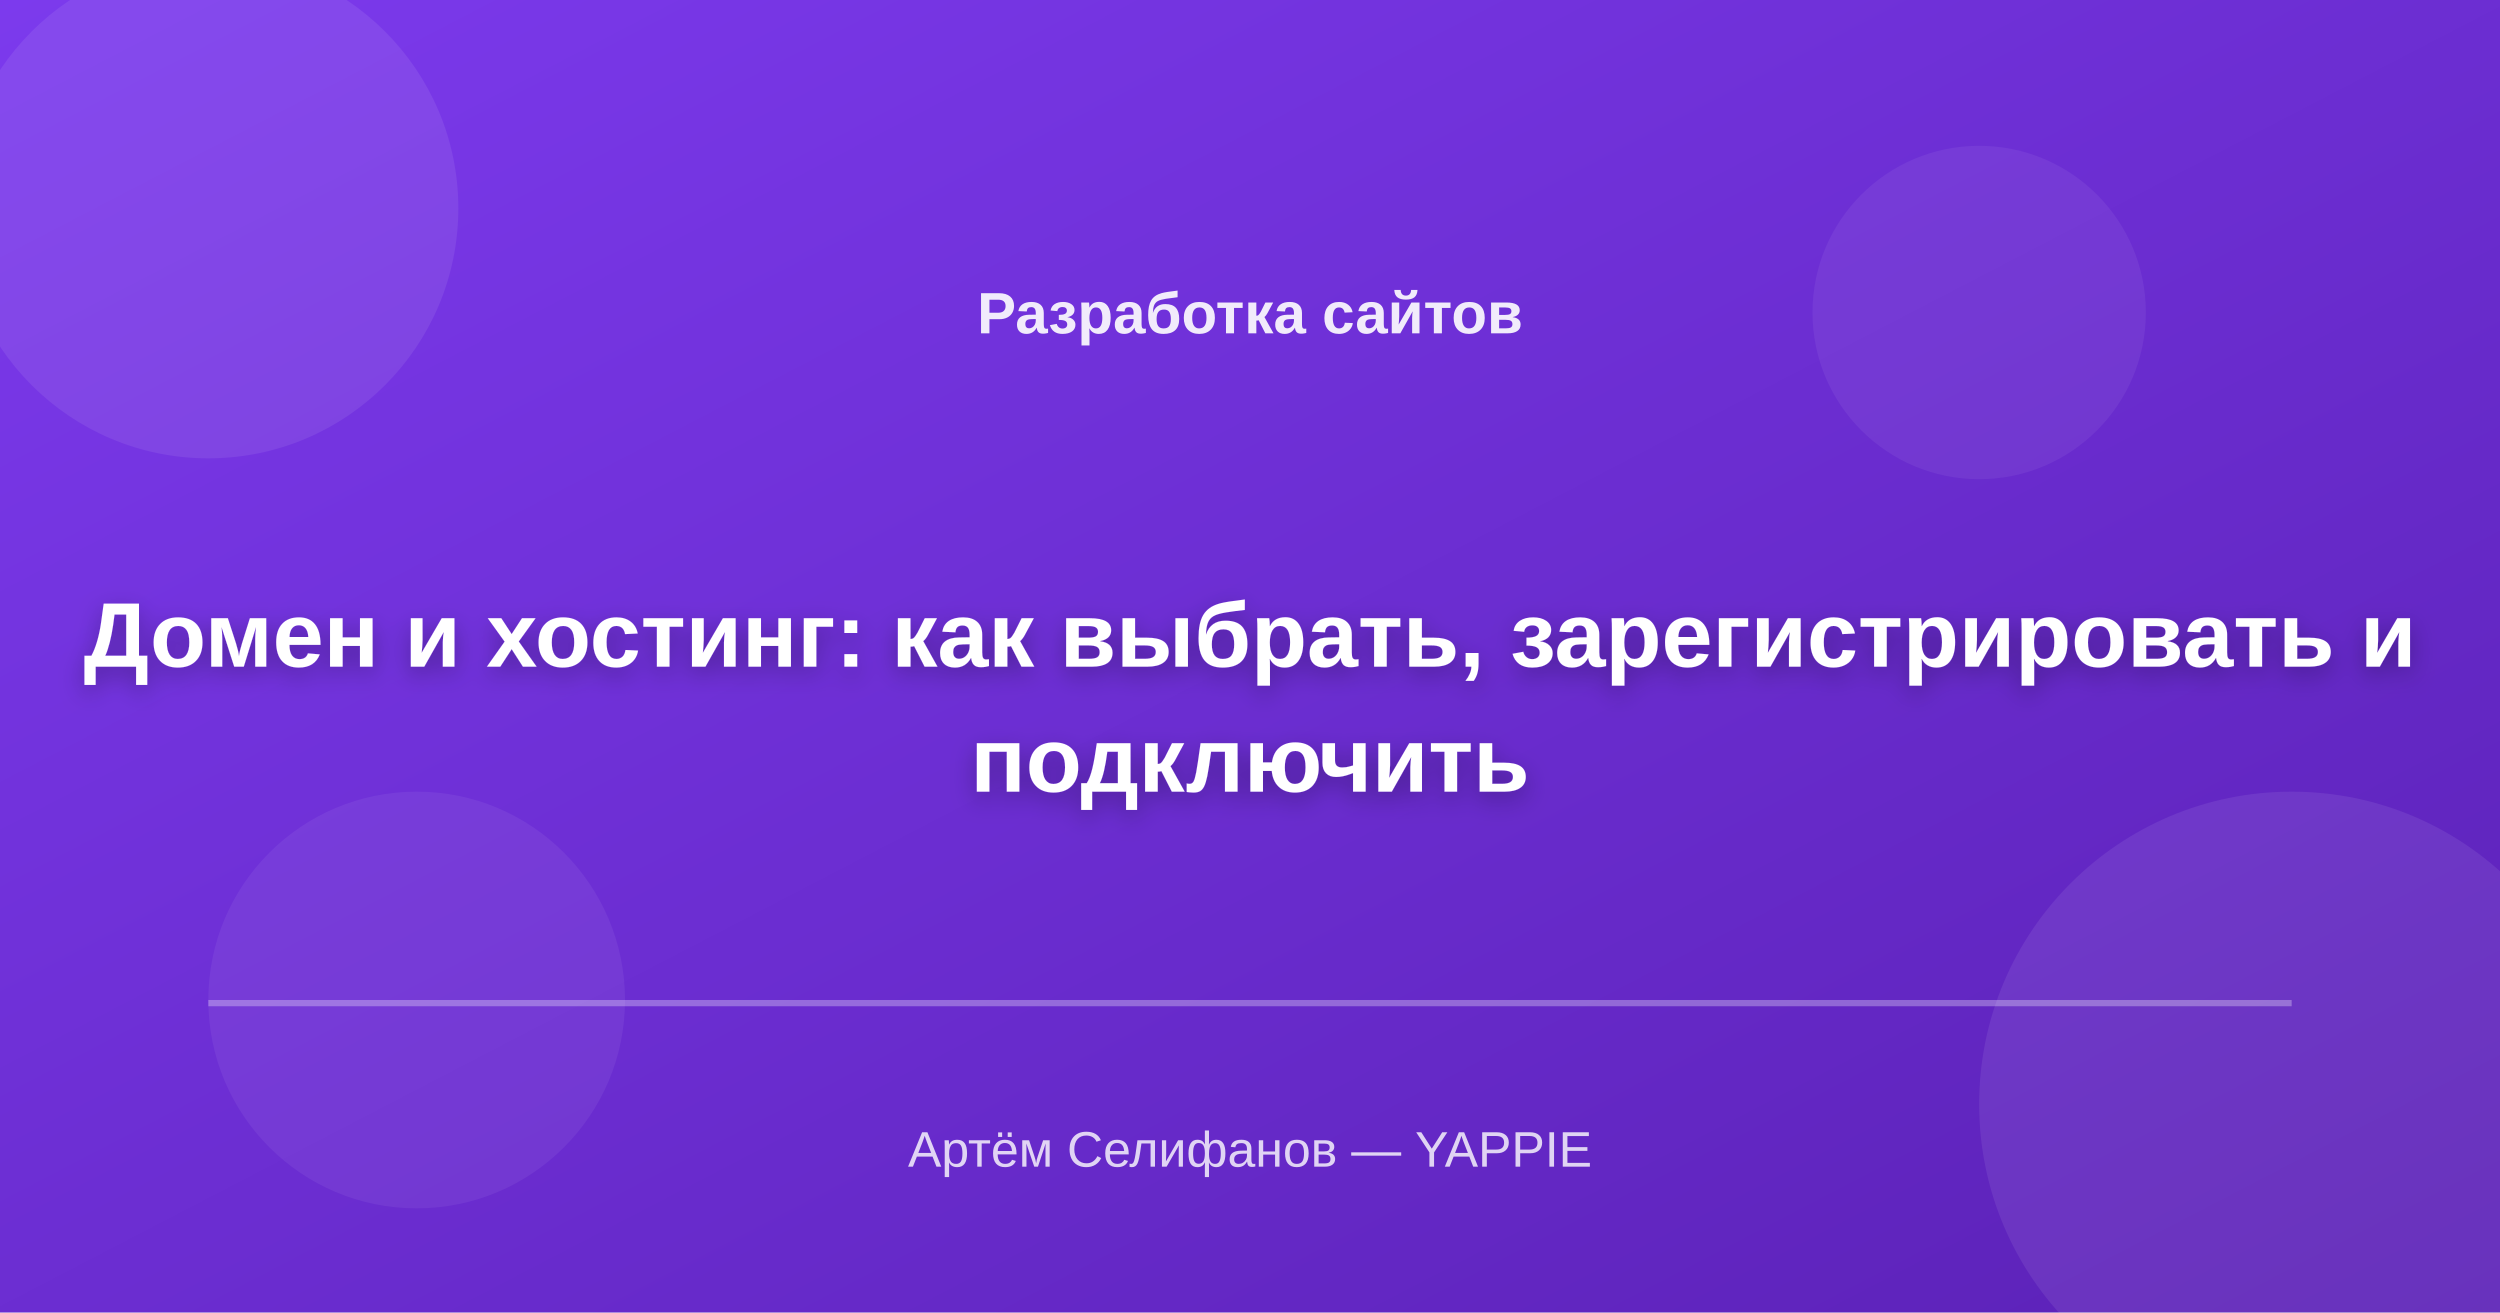
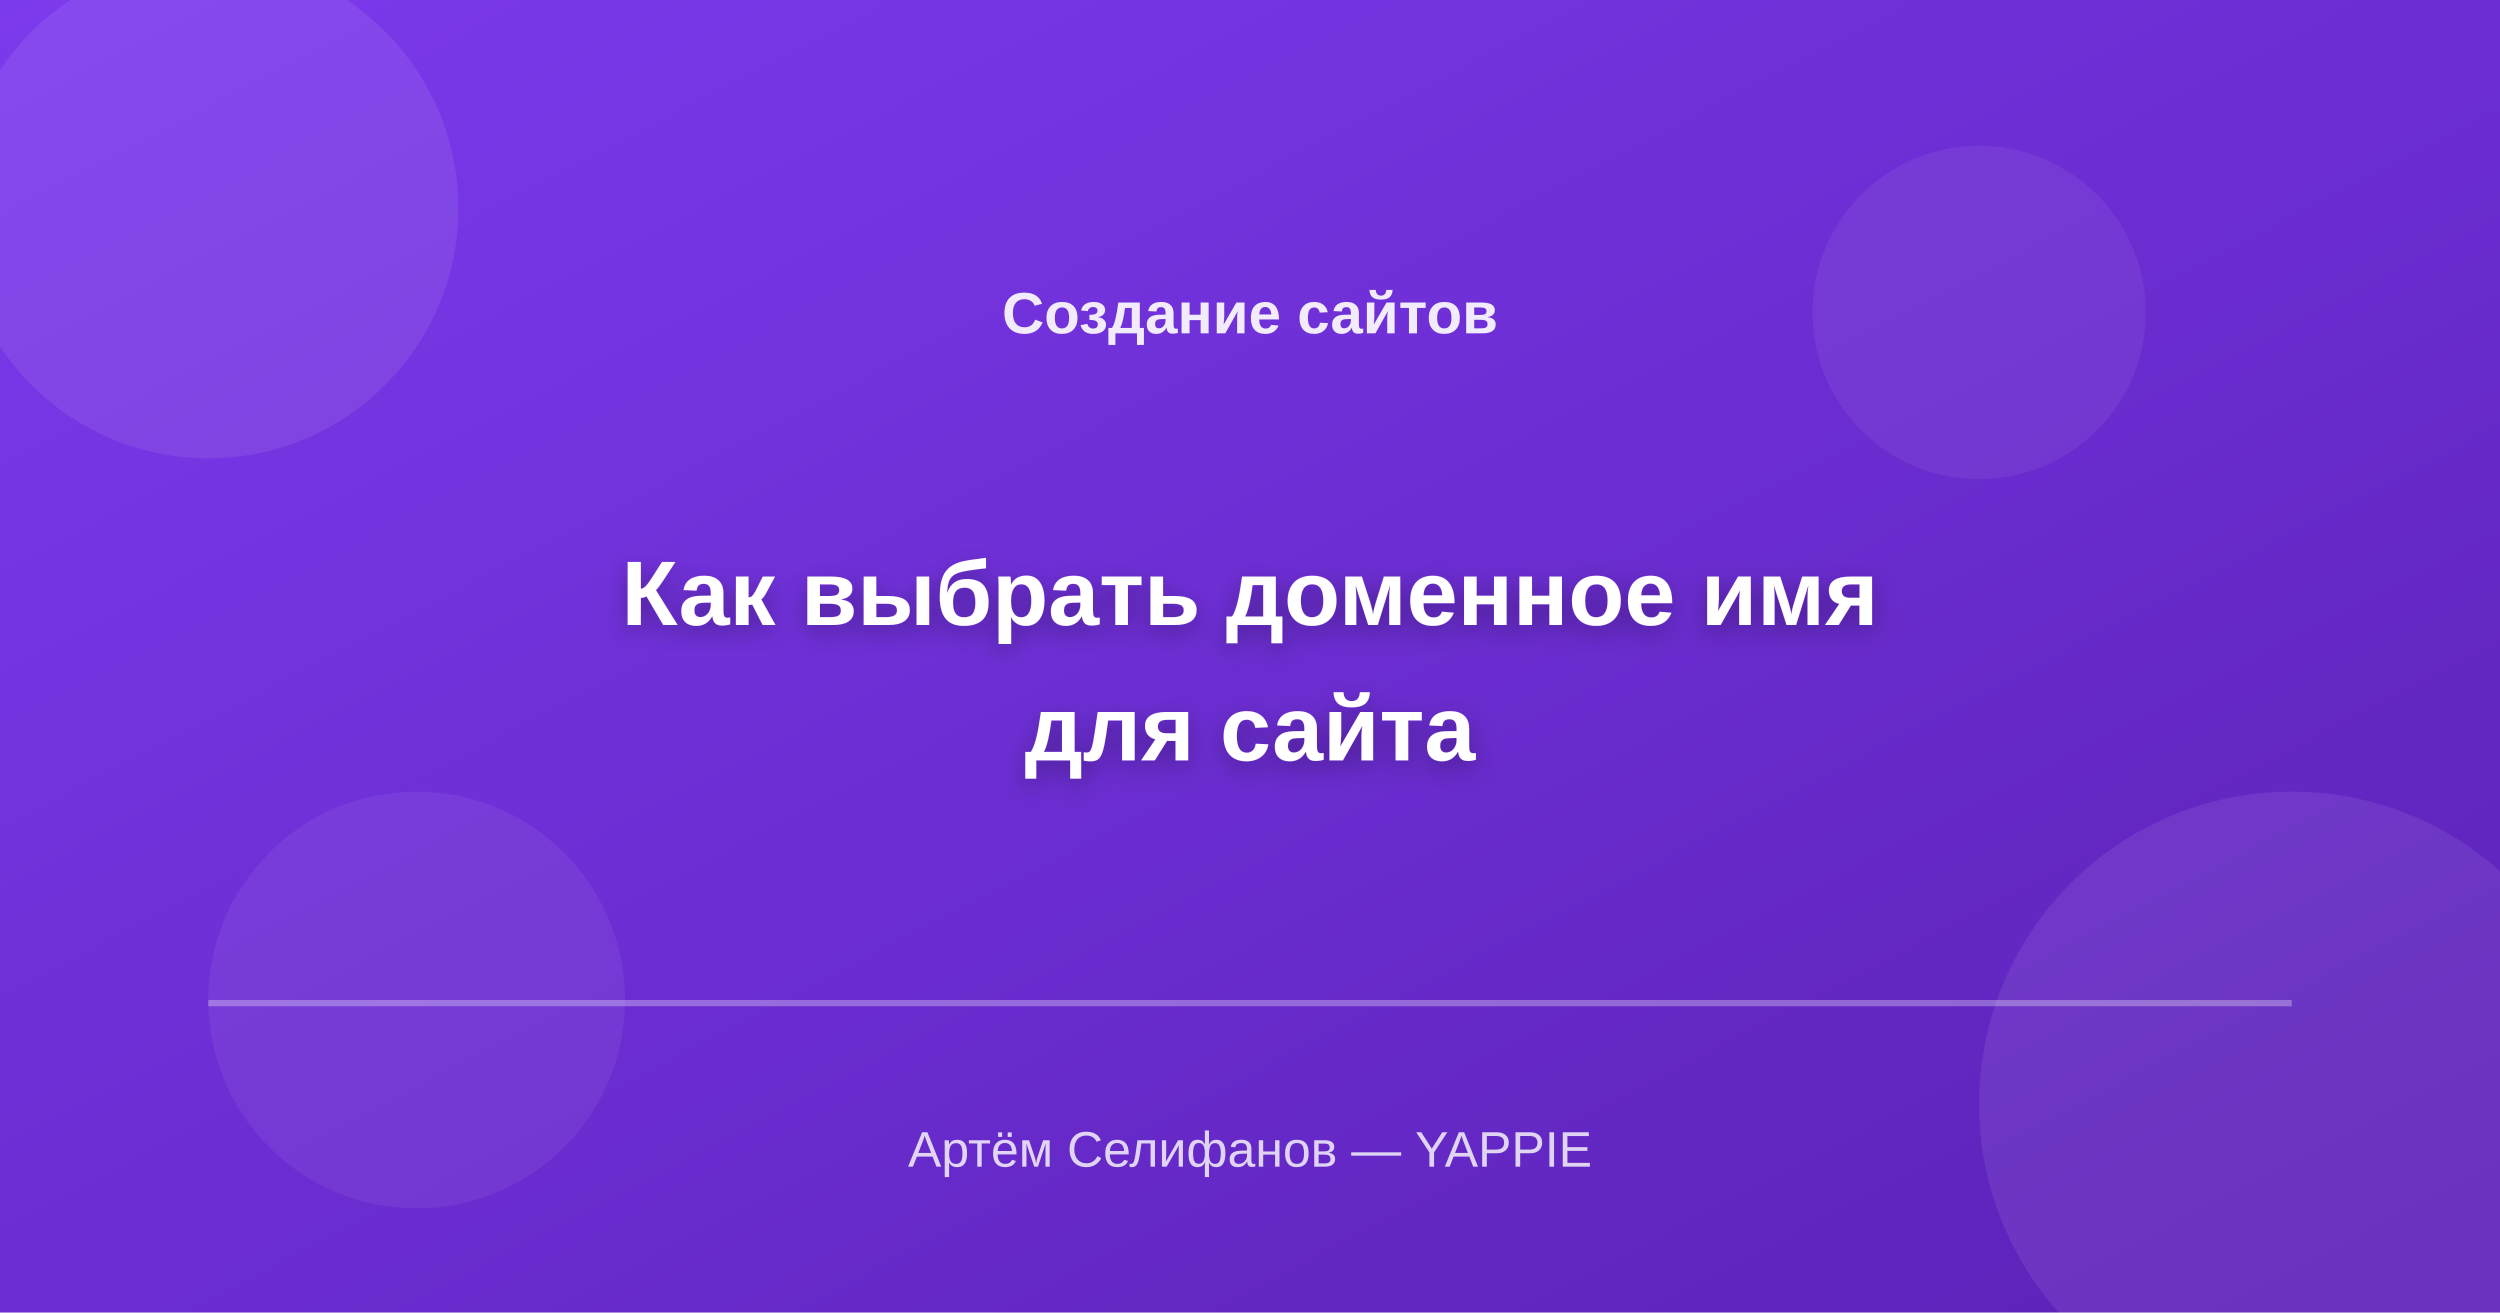
<svg xmlns="http://www.w3.org/2000/svg" width="1200" height="630">
  <defs>
    <linearGradient id="grad" x1="0%" y1="0%" x2="100%" y2="100%">
      <stop offset="0%" style="stop-color:#7c3aed;stop-opacity:1" />
      <stop offset="100%" style="stop-color:#5b21b6;stop-opacity:1" />
    </linearGradient>
    <filter id="shadow" x="-50%" y="-50%" width="200%" height="200%">
      <feDropShadow dx="0" dy="4" stdDeviation="6" flood-opacity="0.3" />
    </filter>
  </defs>
  <rect width="1200" height="630" fill="url(#grad)" />
  <circle cx="100" cy="100" r="120" fill="white" opacity="0.08" />
  <circle cx="1100" cy="530" r="150" fill="white" opacity="0.08" />
  <circle cx="950" cy="150" r="80" fill="white" opacity="0.06" />
  <circle cx="200" cy="480" r="100" fill="white" opacity="0.06" />
  <rect x="100" y="480" width="1000" height="3" fill="white" opacity="0.3" />
  <text x="600" y="160" font-family="Arial, Helvetica, sans-serif" font-size="28" font-weight="600" fill="white" text-anchor="middle" opacity="0.9">
-     Разработка сайтов
+     Создание сайтов
  </text>
-   <text x="600" y="320" font-family="Arial, Helvetica, sans-serif" font-size="44" font-weight="bold" fill="white" text-anchor="middle" filter="url(#shadow)">
-     Домен и хостинг: как выбрать, зарегистрировать и
+   <text x="600" y="300" font-family="Arial, Helvetica, sans-serif" font-size="44" font-weight="bold" fill="white" text-anchor="middle" filter="url(#shadow)">
+     Как выбрать доменное имя
  </text>
-   <text x="600" y="380" font-family="Arial, Helvetica, sans-serif" font-size="44" font-weight="bold" fill="white" text-anchor="middle" filter="url(#shadow)">
-     подключить
+   <text x="600" y="365" font-family="Arial, Helvetica, sans-serif" font-size="44" font-weight="bold" fill="white" text-anchor="middle" filter="url(#shadow)">
+     для сайта
  </text>
  <text x="600" y="560" font-family="Arial, Helvetica, sans-serif" font-size="24" fill="white" text-anchor="middle" opacity="0.8">
    Артём Селифанов — YAPPIE
  </text>
</svg>
